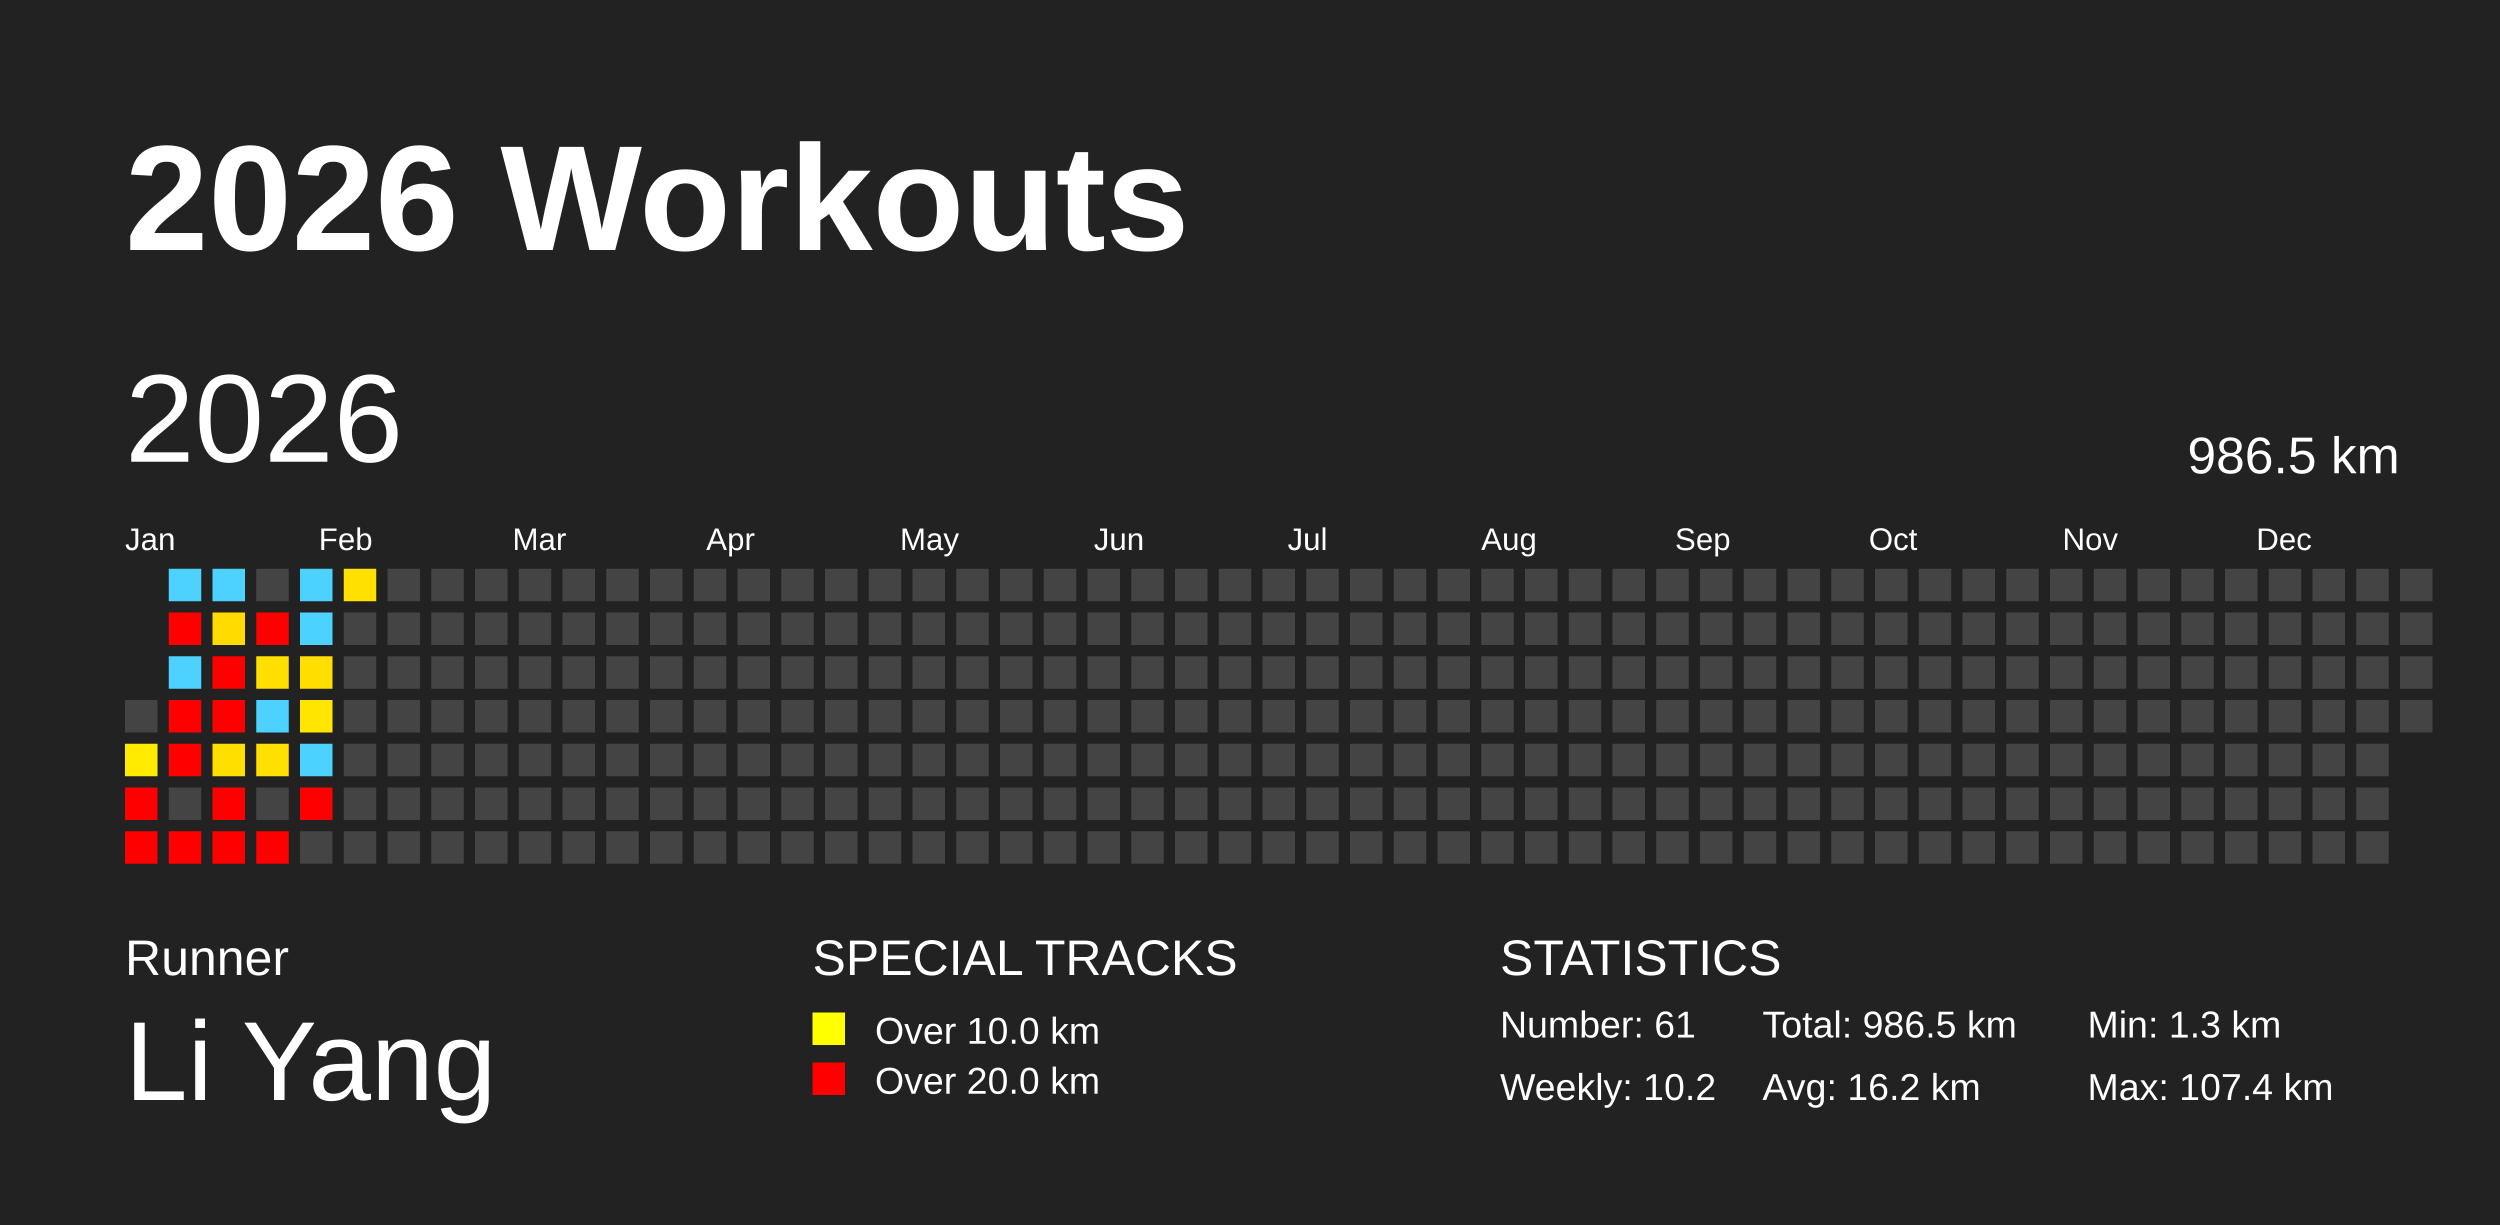
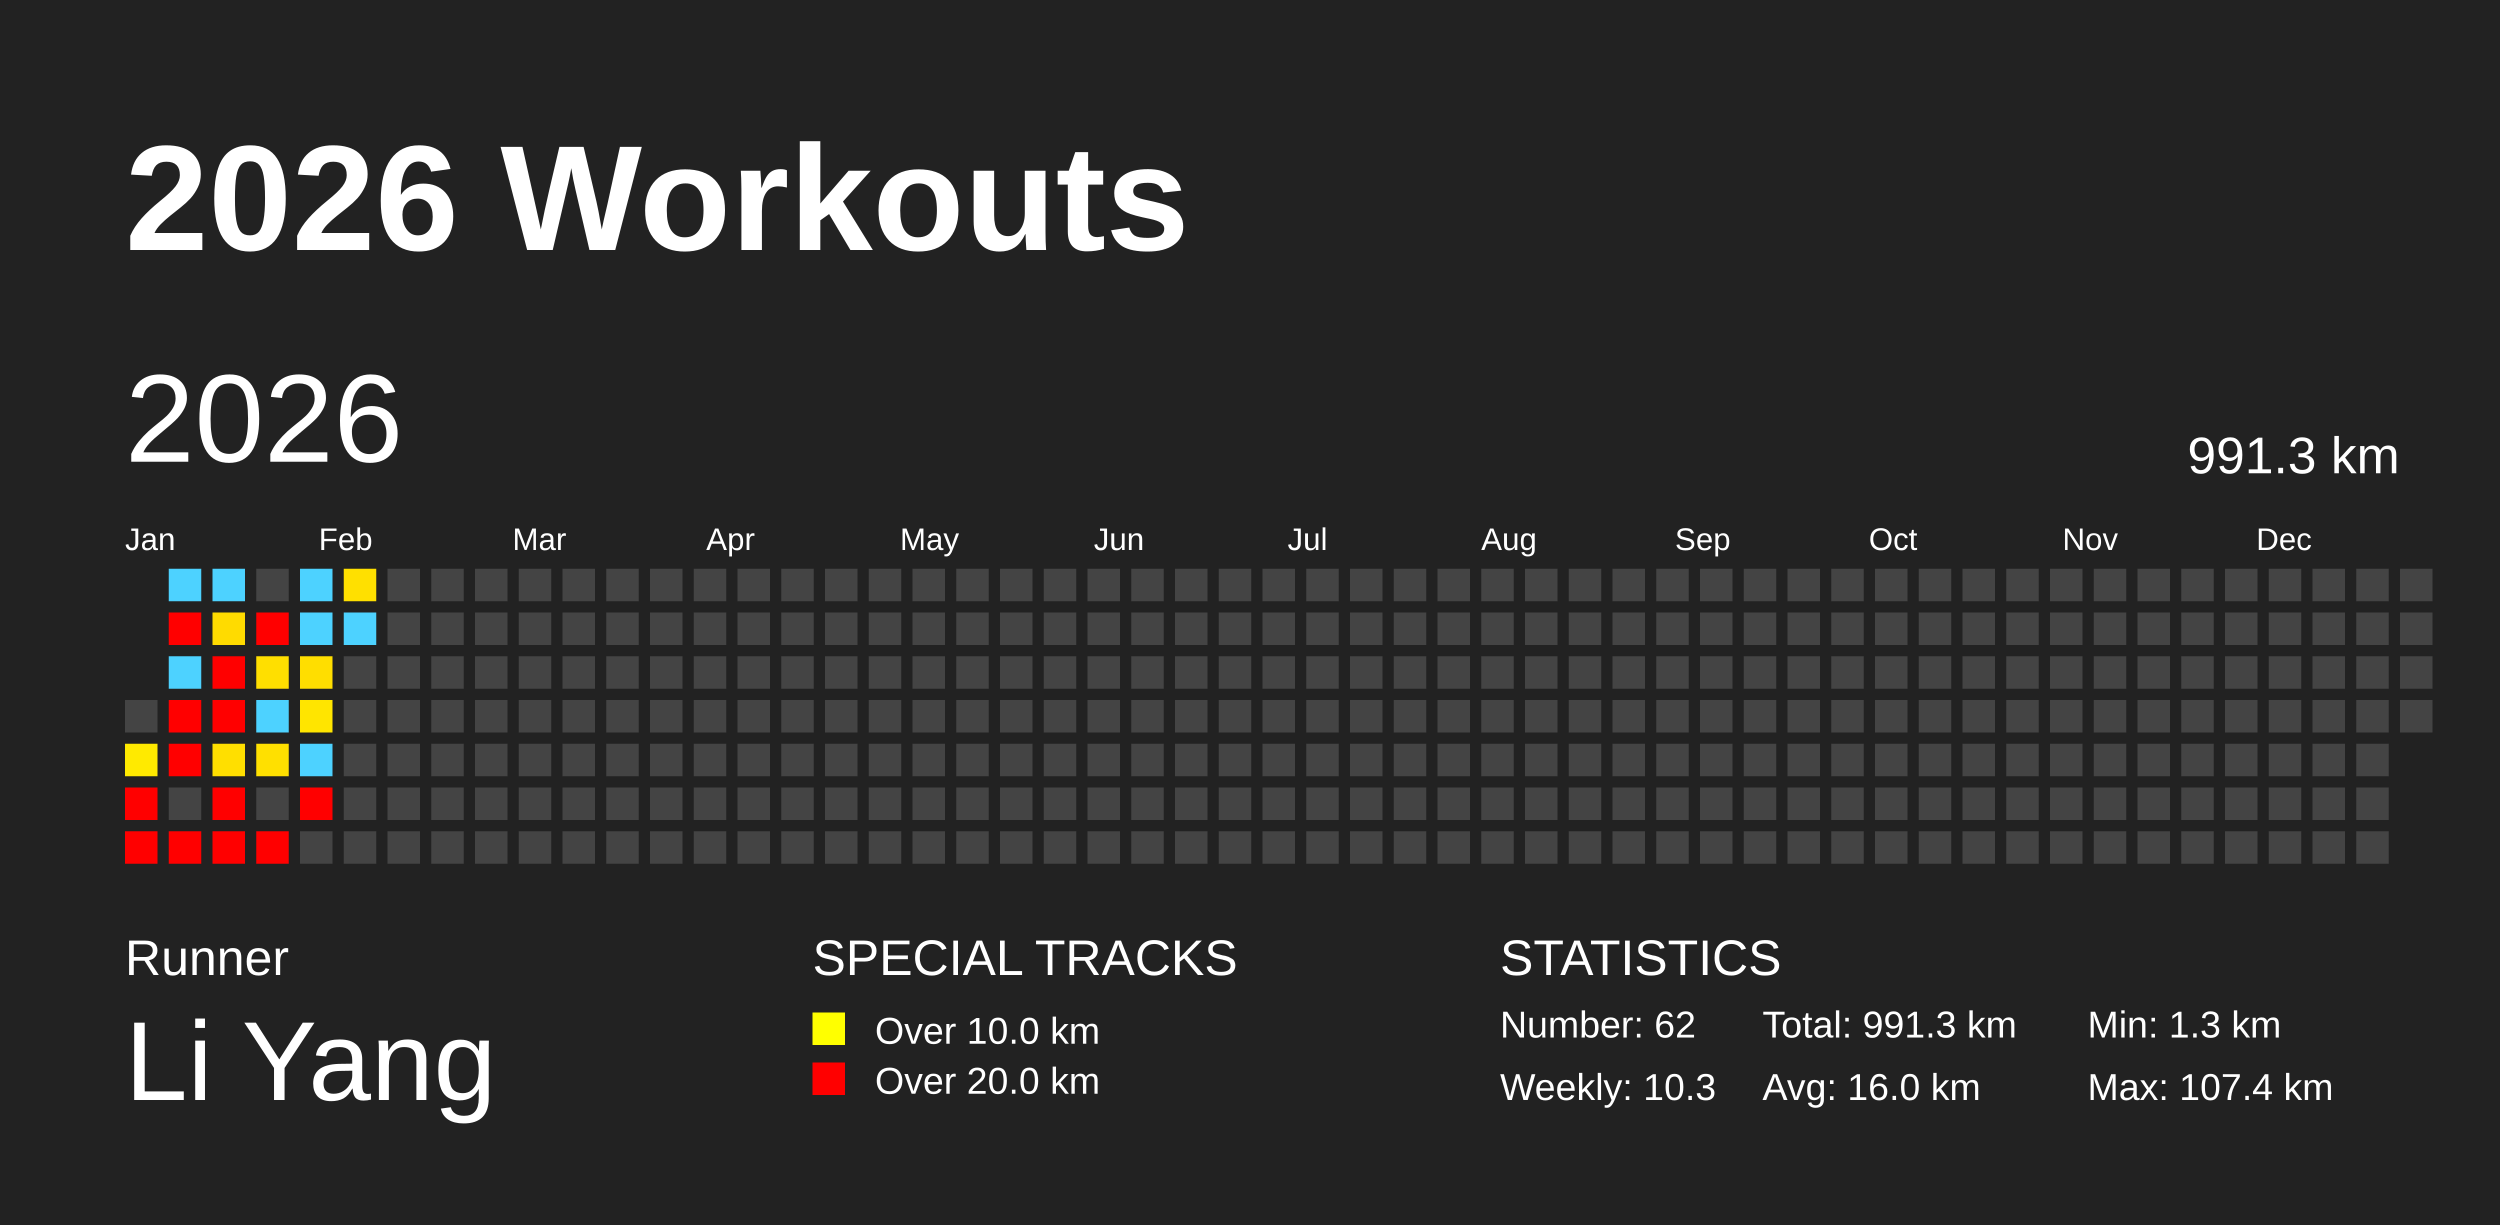
<svg xmlns="http://www.w3.org/2000/svg" baseProfile="full" height="98mm" version="1.1" viewBox="0,0,200,98" width="200mm">
  <defs />
  <rect fill="#222222" height="98" width="200" x="0" y="0" />
  <text fill="#FFFFFF" style="font-size:12px; font-family:Arial; font-weight:bold;" x="10" y="20">2026 Workouts</text>
  <text fill="#FFFFFF" style="font-size:4px; font-family:Arial" x="10" y="78">Runner</text>
  <text fill="#FFFFFF" style="font-size:9px; font-family:Arial" x="10" y="88">Li Yang</text>
  <text fill="#FFFFFF" style="font-size:4px; font-family:Arial" x="65" y="78">SPECIAL TRACKS</text>
  <rect fill="yellow" height="2.6" width="2.6" x="65" y="81" />
  <text fill="#FFFFFF" style="font-size:3px; font-family:Arial" x="70" y="83.5">Over 10.0 km</text>
  <rect fill="red" height="2.6" width="2.6" x="65" y="85" />
  <text fill="#FFFFFF" style="font-size:3px; font-family:Arial" x="70" y="87.5">Over 20.0 km</text>
  <text fill="#FFFFFF" style="font-size:4px; font-family:Arial" x="120" y="78">STATISTICS</text>
-   <text fill="#FFFFFF" style="font-size:3px; font-family:Arial" x="120" y="83">Number: 61</text>
-   <text fill="#FFFFFF" style="font-size:3px; font-family:Arial" x="120" y="88">Weekly: 10.2</text>
-   <text fill="#FFFFFF" style="font-size:3px; font-family:Arial" x="141" y="83">Total: 986.5 km</text>
-   <text fill="#FFFFFF" style="font-size:3px; font-family:Arial" x="141" y="88">Avg: 16.2 km</text>
+   <text fill="#FFFFFF" style="font-size:3px; font-family:Arial" x="120" y="83">Number: 62</text>
+   <text fill="#FFFFFF" style="font-size:3px; font-family:Arial" x="120" y="88">Weekly: 10.3</text>
+   <text fill="#FFFFFF" style="font-size:3px; font-family:Arial" x="141" y="83">Total: 991.3 km</text>
+   <text fill="#FFFFFF" style="font-size:3px; font-family:Arial" x="141" y="88">Avg: 16.0 km</text>
  <text fill="#FFFFFF" style="font-size:3px; font-family:Arial" x="167" y="83">Min: 1.3 km</text>
  <text fill="#FFFFFF" style="font-size:3px; font-family:Arial" x="167" y="88">Max: 107.4 km</text>
  <text dominant-baseline="hanging" fill="#FFFFFF" style="font-size:10.0px; font-family:Arial;" x="10" y="30">2026</text>
-   <text dominant-baseline="hanging" fill="#FFFFFF" style="font-size:4.125px; font-family:Arial;" x="175" y="35">986.5 km</text>
+   <text dominant-baseline="hanging" fill="#FFFFFF" style="font-size:4.125px; font-family:Arial;" x="175" y="35">991.3 km</text>
  <text fill="#FFFFFF" style="font-size:2.5px; font-family:Arial" x="10.0" y="44">Jan</text>
  <text fill="#FFFFFF" style="font-size:2.5px; font-family:Arial" x="25.5" y="44">Feb</text>
  <text fill="#FFFFFF" style="font-size:2.5px; font-family:Arial" x="41.0" y="44">Mar</text>
  <text fill="#FFFFFF" style="font-size:2.5px; font-family:Arial" x="56.5" y="44">Apr</text>
  <text fill="#FFFFFF" style="font-size:2.5px; font-family:Arial" x="72.0" y="44">May</text>
  <text fill="#FFFFFF" style="font-size:2.5px; font-family:Arial" x="87.5" y="44">Jun</text>
  <text fill="#FFFFFF" style="font-size:2.5px; font-family:Arial" x="103.0" y="44">Jul</text>
  <text fill="#FFFFFF" style="font-size:2.5px; font-family:Arial" x="118.5" y="44">Aug</text>
  <text fill="#FFFFFF" style="font-size:2.5px; font-family:Arial" x="134.0" y="44">Sep</text>
  <text fill="#FFFFFF" style="font-size:2.5px; font-family:Arial" x="149.5" y="44">Oct</text>
  <text fill="#FFFFFF" style="font-size:2.5px; font-family:Arial" x="165.0" y="44">Nov</text>
  <text fill="#FFFFFF" style="font-size:2.5px; font-family:Arial" x="180.5" y="44">Dec</text>
  <rect fill="#444444" height="2.6" width="2.6" x="10.0" y="56.0" />
  <rect fill="#ffea00" height="2.6" width="2.6" x="10.0" y="59.5" />
  <rect fill="red" height="2.6" width="2.6" x="10.0" y="63.0" />
  <rect fill="red" height="2.6" width="2.6" x="10.0" y="66.5" />
  <rect fill="#4dd2ff" height="2.6" width="2.6" x="13.5" y="45.5" />
  <rect fill="red" height="2.6" width="2.6" x="13.5" y="49.0" />
  <rect fill="#4dd2ff" height="2.6" width="2.6" x="13.5" y="52.5" />
  <rect fill="red" height="2.6" width="2.6" x="13.5" y="56.0" />
  <rect fill="red" height="2.6" width="2.6" x="13.5" y="59.5" />
  <rect fill="#444444" height="2.6" width="2.6" x="13.5" y="63.0" />
  <rect fill="red" height="2.6" width="2.6" x="13.5" y="66.5" />
  <rect fill="#4dd2ff" height="2.6" width="2.6" x="17.0" y="45.5" />
  <rect fill="#ffdb00" height="2.6" width="2.6" x="17.0" y="49.0" />
  <rect fill="red" height="2.6" width="2.6" x="17.0" y="52.5" />
  <rect fill="red" height="2.6" width="2.6" x="17.0" y="56.0" />
  <rect fill="#ffdf00" height="2.6" width="2.6" x="17.0" y="59.5" />
  <rect fill="red" height="2.6" width="2.6" x="17.0" y="63.0" />
  <rect fill="red" height="2.6" width="2.6" x="17.0" y="66.5" />
  <rect fill="#444444" height="2.6" width="2.6" x="20.5" y="45.5" />
  <rect fill="red" height="2.6" width="2.6" x="20.5" y="49.0" />
  <rect fill="#ffdf00" height="2.6" width="2.6" x="20.5" y="52.5" />
  <rect fill="#4dd2ff" height="2.6" width="2.6" x="20.5" y="56.0" />
  <rect fill="#ffe000" height="2.6" width="2.6" x="20.5" y="59.5" />
  <rect fill="#444444" height="2.6" width="2.6" x="20.5" y="63.0" />
  <rect fill="red" height="2.6" width="2.6" x="20.5" y="66.5" />
  <rect fill="#4dd2ff" height="2.6" width="2.6" x="24.0" y="45.5" />
  <rect fill="#4dd2ff" height="2.6" width="2.6" x="24.0" y="49.0" />
  <rect fill="#ffde00" height="2.6" width="2.6" x="24.0" y="52.5" />
  <rect fill="#ffe500" height="2.6" width="2.6" x="24.0" y="56.0" />
  <rect fill="#4dd2ff" height="2.6" width="2.6" x="24.0" y="59.5" />
  <rect fill="red" height="2.6" width="2.6" x="24.0" y="63.0" />
  <rect fill="#444444" height="2.6" width="2.6" x="24.0" y="66.5" />
  <rect fill="#ffe000" height="2.6" width="2.6" x="27.5" y="45.5" />
-   <rect fill="#444444" height="2.6" width="2.6" x="27.5" y="49.0" />
+   <rect fill="#4dd2ff" height="2.6" width="2.6" x="27.5" y="49.0" />
  <rect fill="#444444" height="2.6" width="2.6" x="27.5" y="52.5" />
  <rect fill="#444444" height="2.6" width="2.6" x="27.5" y="56.0" />
  <rect fill="#444444" height="2.6" width="2.6" x="27.5" y="59.5" />
  <rect fill="#444444" height="2.6" width="2.6" x="27.5" y="63.0" />
  <rect fill="#444444" height="2.6" width="2.6" x="27.5" y="66.5" />
  <rect fill="#444444" height="2.6" width="2.6" x="31.0" y="45.5" />
  <rect fill="#444444" height="2.6" width="2.6" x="31.0" y="49.0" />
  <rect fill="#444444" height="2.6" width="2.6" x="31.0" y="52.5" />
  <rect fill="#444444" height="2.6" width="2.6" x="31.0" y="56.0" />
  <rect fill="#444444" height="2.6" width="2.6" x="31.0" y="59.5" />
  <rect fill="#444444" height="2.6" width="2.6" x="31.0" y="63.0" />
  <rect fill="#444444" height="2.6" width="2.6" x="31.0" y="66.5" />
  <rect fill="#444444" height="2.6" width="2.6" x="34.5" y="45.5" />
  <rect fill="#444444" height="2.6" width="2.6" x="34.5" y="49.0" />
  <rect fill="#444444" height="2.6" width="2.6" x="34.5" y="52.5" />
  <rect fill="#444444" height="2.6" width="2.6" x="34.5" y="56.0" />
  <rect fill="#444444" height="2.6" width="2.6" x="34.5" y="59.5" />
  <rect fill="#444444" height="2.6" width="2.6" x="34.5" y="63.0" />
  <rect fill="#444444" height="2.6" width="2.6" x="34.5" y="66.5" />
  <rect fill="#444444" height="2.6" width="2.6" x="38.0" y="45.5" />
  <rect fill="#444444" height="2.6" width="2.6" x="38.0" y="49.0" />
  <rect fill="#444444" height="2.6" width="2.6" x="38.0" y="52.5" />
  <rect fill="#444444" height="2.6" width="2.6" x="38.0" y="56.0" />
  <rect fill="#444444" height="2.6" width="2.6" x="38.0" y="59.5" />
  <rect fill="#444444" height="2.6" width="2.6" x="38.0" y="63.0" />
  <rect fill="#444444" height="2.6" width="2.6" x="38.0" y="66.5" />
  <rect fill="#444444" height="2.6" width="2.6" x="41.5" y="45.5" />
  <rect fill="#444444" height="2.6" width="2.6" x="41.5" y="49.0" />
  <rect fill="#444444" height="2.6" width="2.6" x="41.5" y="52.5" />
  <rect fill="#444444" height="2.6" width="2.6" x="41.5" y="56.0" />
  <rect fill="#444444" height="2.6" width="2.6" x="41.5" y="59.5" />
  <rect fill="#444444" height="2.6" width="2.6" x="41.5" y="63.0" />
  <rect fill="#444444" height="2.6" width="2.6" x="41.5" y="66.5" />
  <rect fill="#444444" height="2.6" width="2.6" x="45.0" y="45.5" />
  <rect fill="#444444" height="2.6" width="2.6" x="45.0" y="49.0" />
  <rect fill="#444444" height="2.6" width="2.6" x="45.0" y="52.5" />
  <rect fill="#444444" height="2.6" width="2.6" x="45.0" y="56.0" />
  <rect fill="#444444" height="2.6" width="2.6" x="45.0" y="59.5" />
  <rect fill="#444444" height="2.6" width="2.6" x="45.0" y="63.0" />
  <rect fill="#444444" height="2.6" width="2.6" x="45.0" y="66.5" />
  <rect fill="#444444" height="2.6" width="2.6" x="48.5" y="45.5" />
  <rect fill="#444444" height="2.6" width="2.6" x="48.5" y="49.0" />
  <rect fill="#444444" height="2.6" width="2.6" x="48.5" y="52.5" />
  <rect fill="#444444" height="2.6" width="2.6" x="48.5" y="56.0" />
  <rect fill="#444444" height="2.6" width="2.6" x="48.5" y="59.5" />
  <rect fill="#444444" height="2.6" width="2.6" x="48.5" y="63.0" />
  <rect fill="#444444" height="2.6" width="2.6" x="48.5" y="66.5" />
  <rect fill="#444444" height="2.6" width="2.6" x="52.0" y="45.5" />
  <rect fill="#444444" height="2.6" width="2.6" x="52.0" y="49.0" />
  <rect fill="#444444" height="2.6" width="2.6" x="52.0" y="52.5" />
  <rect fill="#444444" height="2.6" width="2.6" x="52.0" y="56.0" />
  <rect fill="#444444" height="2.6" width="2.6" x="52.0" y="59.5" />
  <rect fill="#444444" height="2.6" width="2.6" x="52.0" y="63.0" />
  <rect fill="#444444" height="2.6" width="2.6" x="52.0" y="66.5" />
  <rect fill="#444444" height="2.6" width="2.6" x="55.5" y="45.5" />
  <rect fill="#444444" height="2.6" width="2.6" x="55.5" y="49.0" />
  <rect fill="#444444" height="2.6" width="2.6" x="55.5" y="52.5" />
  <rect fill="#444444" height="2.6" width="2.6" x="55.5" y="56.0" />
  <rect fill="#444444" height="2.6" width="2.6" x="55.5" y="59.5" />
  <rect fill="#444444" height="2.6" width="2.6" x="55.5" y="63.0" />
  <rect fill="#444444" height="2.6" width="2.6" x="55.5" y="66.5" />
  <rect fill="#444444" height="2.6" width="2.6" x="59.0" y="45.5" />
  <rect fill="#444444" height="2.6" width="2.6" x="59.0" y="49.0" />
  <rect fill="#444444" height="2.6" width="2.6" x="59.0" y="52.5" />
  <rect fill="#444444" height="2.6" width="2.6" x="59.0" y="56.0" />
  <rect fill="#444444" height="2.6" width="2.6" x="59.0" y="59.5" />
  <rect fill="#444444" height="2.6" width="2.6" x="59.0" y="63.0" />
  <rect fill="#444444" height="2.6" width="2.6" x="59.0" y="66.5" />
  <rect fill="#444444" height="2.6" width="2.6" x="62.5" y="45.5" />
  <rect fill="#444444" height="2.6" width="2.6" x="62.5" y="49.0" />
  <rect fill="#444444" height="2.6" width="2.6" x="62.5" y="52.5" />
  <rect fill="#444444" height="2.6" width="2.6" x="62.5" y="56.0" />
  <rect fill="#444444" height="2.6" width="2.6" x="62.5" y="59.5" />
  <rect fill="#444444" height="2.6" width="2.6" x="62.5" y="63.0" />
  <rect fill="#444444" height="2.6" width="2.6" x="62.5" y="66.5" />
  <rect fill="#444444" height="2.6" width="2.6" x="66.0" y="45.5" />
  <rect fill="#444444" height="2.6" width="2.6" x="66.0" y="49.0" />
  <rect fill="#444444" height="2.6" width="2.6" x="66.0" y="52.5" />
  <rect fill="#444444" height="2.6" width="2.6" x="66.0" y="56.0" />
  <rect fill="#444444" height="2.6" width="2.6" x="66.0" y="59.5" />
  <rect fill="#444444" height="2.6" width="2.6" x="66.0" y="63.0" />
  <rect fill="#444444" height="2.6" width="2.6" x="66.0" y="66.5" />
  <rect fill="#444444" height="2.6" width="2.6" x="69.5" y="45.5" />
  <rect fill="#444444" height="2.6" width="2.6" x="69.5" y="49.0" />
  <rect fill="#444444" height="2.6" width="2.6" x="69.5" y="52.5" />
  <rect fill="#444444" height="2.6" width="2.6" x="69.5" y="56.0" />
  <rect fill="#444444" height="2.6" width="2.6" x="69.5" y="59.5" />
  <rect fill="#444444" height="2.6" width="2.6" x="69.5" y="63.0" />
  <rect fill="#444444" height="2.6" width="2.6" x="69.5" y="66.5" />
  <rect fill="#444444" height="2.6" width="2.6" x="73.0" y="45.5" />
  <rect fill="#444444" height="2.6" width="2.6" x="73.0" y="49.0" />
  <rect fill="#444444" height="2.6" width="2.6" x="73.0" y="52.5" />
  <rect fill="#444444" height="2.6" width="2.6" x="73.0" y="56.0" />
  <rect fill="#444444" height="2.6" width="2.6" x="73.0" y="59.5" />
  <rect fill="#444444" height="2.6" width="2.6" x="73.0" y="63.0" />
  <rect fill="#444444" height="2.6" width="2.6" x="73.0" y="66.5" />
  <rect fill="#444444" height="2.6" width="2.6" x="76.5" y="45.5" />
  <rect fill="#444444" height="2.6" width="2.6" x="76.5" y="49.0" />
  <rect fill="#444444" height="2.6" width="2.6" x="76.5" y="52.5" />
  <rect fill="#444444" height="2.6" width="2.6" x="76.5" y="56.0" />
  <rect fill="#444444" height="2.6" width="2.6" x="76.5" y="59.5" />
  <rect fill="#444444" height="2.6" width="2.6" x="76.5" y="63.0" />
  <rect fill="#444444" height="2.6" width="2.6" x="76.5" y="66.5" />
  <rect fill="#444444" height="2.6" width="2.6" x="80.0" y="45.5" />
  <rect fill="#444444" height="2.6" width="2.6" x="80.0" y="49.0" />
  <rect fill="#444444" height="2.6" width="2.6" x="80.0" y="52.5" />
  <rect fill="#444444" height="2.6" width="2.6" x="80.0" y="56.0" />
  <rect fill="#444444" height="2.6" width="2.6" x="80.0" y="59.5" />
  <rect fill="#444444" height="2.6" width="2.6" x="80.0" y="63.0" />
  <rect fill="#444444" height="2.6" width="2.6" x="80.0" y="66.5" />
  <rect fill="#444444" height="2.6" width="2.6" x="83.5" y="45.5" />
  <rect fill="#444444" height="2.6" width="2.6" x="83.5" y="49.0" />
  <rect fill="#444444" height="2.6" width="2.6" x="83.5" y="52.5" />
  <rect fill="#444444" height="2.6" width="2.6" x="83.5" y="56.0" />
  <rect fill="#444444" height="2.6" width="2.6" x="83.5" y="59.5" />
  <rect fill="#444444" height="2.6" width="2.6" x="83.5" y="63.0" />
  <rect fill="#444444" height="2.6" width="2.6" x="83.5" y="66.5" />
  <rect fill="#444444" height="2.6" width="2.6" x="87.0" y="45.5" />
  <rect fill="#444444" height="2.6" width="2.6" x="87.0" y="49.0" />
  <rect fill="#444444" height="2.6" width="2.6" x="87.0" y="52.5" />
  <rect fill="#444444" height="2.6" width="2.6" x="87.0" y="56.0" />
  <rect fill="#444444" height="2.6" width="2.6" x="87.0" y="59.5" />
  <rect fill="#444444" height="2.6" width="2.6" x="87.0" y="63.0" />
  <rect fill="#444444" height="2.6" width="2.6" x="87.0" y="66.5" />
  <rect fill="#444444" height="2.6" width="2.6" x="90.5" y="45.5" />
  <rect fill="#444444" height="2.6" width="2.6" x="90.5" y="49.0" />
  <rect fill="#444444" height="2.6" width="2.6" x="90.5" y="52.5" />
  <rect fill="#444444" height="2.6" width="2.6" x="90.5" y="56.0" />
  <rect fill="#444444" height="2.6" width="2.6" x="90.5" y="59.5" />
  <rect fill="#444444" height="2.6" width="2.6" x="90.5" y="63.0" />
  <rect fill="#444444" height="2.6" width="2.6" x="90.5" y="66.5" />
  <rect fill="#444444" height="2.6" width="2.6" x="94.0" y="45.5" />
  <rect fill="#444444" height="2.6" width="2.6" x="94.0" y="49.0" />
  <rect fill="#444444" height="2.6" width="2.6" x="94.0" y="52.5" />
  <rect fill="#444444" height="2.6" width="2.6" x="94.0" y="56.0" />
  <rect fill="#444444" height="2.6" width="2.6" x="94.0" y="59.5" />
  <rect fill="#444444" height="2.6" width="2.6" x="94.0" y="63.0" />
  <rect fill="#444444" height="2.6" width="2.6" x="94.0" y="66.5" />
  <rect fill="#444444" height="2.6" width="2.6" x="97.5" y="45.5" />
  <rect fill="#444444" height="2.6" width="2.6" x="97.5" y="49.0" />
  <rect fill="#444444" height="2.6" width="2.6" x="97.5" y="52.5" />
  <rect fill="#444444" height="2.6" width="2.6" x="97.5" y="56.0" />
  <rect fill="#444444" height="2.6" width="2.6" x="97.5" y="59.5" />
  <rect fill="#444444" height="2.6" width="2.6" x="97.5" y="63.0" />
  <rect fill="#444444" height="2.6" width="2.6" x="97.5" y="66.5" />
  <rect fill="#444444" height="2.6" width="2.6" x="101.0" y="45.5" />
  <rect fill="#444444" height="2.6" width="2.6" x="101.0" y="49.0" />
  <rect fill="#444444" height="2.6" width="2.6" x="101.0" y="52.5" />
  <rect fill="#444444" height="2.6" width="2.6" x="101.0" y="56.0" />
  <rect fill="#444444" height="2.6" width="2.6" x="101.0" y="59.5" />
  <rect fill="#444444" height="2.6" width="2.6" x="101.0" y="63.0" />
  <rect fill="#444444" height="2.6" width="2.6" x="101.0" y="66.5" />
  <rect fill="#444444" height="2.6" width="2.6" x="104.5" y="45.5" />
  <rect fill="#444444" height="2.6" width="2.6" x="104.5" y="49.0" />
  <rect fill="#444444" height="2.6" width="2.6" x="104.5" y="52.5" />
  <rect fill="#444444" height="2.6" width="2.6" x="104.5" y="56.0" />
  <rect fill="#444444" height="2.6" width="2.6" x="104.5" y="59.5" />
  <rect fill="#444444" height="2.6" width="2.6" x="104.5" y="63.0" />
  <rect fill="#444444" height="2.6" width="2.6" x="104.5" y="66.5" />
  <rect fill="#444444" height="2.6" width="2.6" x="108.0" y="45.5" />
  <rect fill="#444444" height="2.6" width="2.6" x="108.0" y="49.0" />
  <rect fill="#444444" height="2.6" width="2.6" x="108.0" y="52.5" />
  <rect fill="#444444" height="2.6" width="2.6" x="108.0" y="56.0" />
  <rect fill="#444444" height="2.6" width="2.6" x="108.0" y="59.5" />
  <rect fill="#444444" height="2.6" width="2.6" x="108.0" y="63.0" />
  <rect fill="#444444" height="2.6" width="2.6" x="108.0" y="66.5" />
  <rect fill="#444444" height="2.6" width="2.6" x="111.5" y="45.5" />
  <rect fill="#444444" height="2.6" width="2.6" x="111.5" y="49.0" />
  <rect fill="#444444" height="2.6" width="2.6" x="111.5" y="52.5" />
  <rect fill="#444444" height="2.6" width="2.6" x="111.5" y="56.0" />
  <rect fill="#444444" height="2.6" width="2.6" x="111.5" y="59.5" />
  <rect fill="#444444" height="2.6" width="2.6" x="111.5" y="63.0" />
  <rect fill="#444444" height="2.6" width="2.6" x="111.5" y="66.5" />
  <rect fill="#444444" height="2.6" width="2.6" x="115.0" y="45.5" />
  <rect fill="#444444" height="2.6" width="2.6" x="115.0" y="49.0" />
  <rect fill="#444444" height="2.6" width="2.6" x="115.0" y="52.5" />
  <rect fill="#444444" height="2.6" width="2.6" x="115.0" y="56.0" />
  <rect fill="#444444" height="2.6" width="2.6" x="115.0" y="59.5" />
  <rect fill="#444444" height="2.6" width="2.6" x="115.0" y="63.0" />
  <rect fill="#444444" height="2.6" width="2.6" x="115.0" y="66.5" />
  <rect fill="#444444" height="2.6" width="2.6" x="118.5" y="45.5" />
  <rect fill="#444444" height="2.6" width="2.6" x="118.5" y="49.0" />
  <rect fill="#444444" height="2.6" width="2.6" x="118.5" y="52.5" />
  <rect fill="#444444" height="2.6" width="2.6" x="118.5" y="56.0" />
  <rect fill="#444444" height="2.6" width="2.6" x="118.5" y="59.5" />
  <rect fill="#444444" height="2.6" width="2.6" x="118.5" y="63.0" />
  <rect fill="#444444" height="2.6" width="2.6" x="118.5" y="66.5" />
  <rect fill="#444444" height="2.6" width="2.6" x="122.0" y="45.5" />
  <rect fill="#444444" height="2.6" width="2.6" x="122.0" y="49.0" />
  <rect fill="#444444" height="2.6" width="2.6" x="122.0" y="52.5" />
  <rect fill="#444444" height="2.6" width="2.6" x="122.0" y="56.0" />
  <rect fill="#444444" height="2.6" width="2.6" x="122.0" y="59.5" />
  <rect fill="#444444" height="2.6" width="2.6" x="122.0" y="63.0" />
  <rect fill="#444444" height="2.6" width="2.6" x="122.0" y="66.5" />
  <rect fill="#444444" height="2.6" width="2.6" x="125.5" y="45.5" />
  <rect fill="#444444" height="2.6" width="2.6" x="125.5" y="49.0" />
  <rect fill="#444444" height="2.6" width="2.6" x="125.5" y="52.5" />
  <rect fill="#444444" height="2.6" width="2.6" x="125.5" y="56.0" />
  <rect fill="#444444" height="2.6" width="2.6" x="125.5" y="59.5" />
  <rect fill="#444444" height="2.6" width="2.6" x="125.5" y="63.0" />
  <rect fill="#444444" height="2.6" width="2.6" x="125.5" y="66.5" />
  <rect fill="#444444" height="2.6" width="2.6" x="129.0" y="45.5" />
  <rect fill="#444444" height="2.6" width="2.6" x="129.0" y="49.0" />
  <rect fill="#444444" height="2.6" width="2.6" x="129.0" y="52.5" />
  <rect fill="#444444" height="2.6" width="2.6" x="129.0" y="56.0" />
  <rect fill="#444444" height="2.6" width="2.6" x="129.0" y="59.5" />
  <rect fill="#444444" height="2.6" width="2.6" x="129.0" y="63.0" />
  <rect fill="#444444" height="2.6" width="2.6" x="129.0" y="66.5" />
  <rect fill="#444444" height="2.6" width="2.6" x="132.5" y="45.5" />
  <rect fill="#444444" height="2.6" width="2.6" x="132.5" y="49.0" />
  <rect fill="#444444" height="2.6" width="2.6" x="132.5" y="52.5" />
  <rect fill="#444444" height="2.6" width="2.6" x="132.5" y="56.0" />
  <rect fill="#444444" height="2.6" width="2.6" x="132.5" y="59.5" />
  <rect fill="#444444" height="2.6" width="2.6" x="132.5" y="63.0" />
  <rect fill="#444444" height="2.6" width="2.6" x="132.5" y="66.5" />
  <rect fill="#444444" height="2.6" width="2.6" x="136.0" y="45.5" />
  <rect fill="#444444" height="2.6" width="2.6" x="136.0" y="49.0" />
  <rect fill="#444444" height="2.6" width="2.6" x="136.0" y="52.5" />
  <rect fill="#444444" height="2.6" width="2.6" x="136.0" y="56.0" />
  <rect fill="#444444" height="2.6" width="2.6" x="136.0" y="59.5" />
  <rect fill="#444444" height="2.6" width="2.6" x="136.0" y="63.0" />
  <rect fill="#444444" height="2.6" width="2.6" x="136.0" y="66.5" />
  <rect fill="#444444" height="2.6" width="2.6" x="139.5" y="45.5" />
  <rect fill="#444444" height="2.6" width="2.6" x="139.5" y="49.0" />
  <rect fill="#444444" height="2.6" width="2.6" x="139.5" y="52.5" />
  <rect fill="#444444" height="2.6" width="2.6" x="139.5" y="56.0" />
  <rect fill="#444444" height="2.6" width="2.6" x="139.5" y="59.5" />
  <rect fill="#444444" height="2.6" width="2.6" x="139.5" y="63.0" />
  <rect fill="#444444" height="2.6" width="2.6" x="139.5" y="66.5" />
  <rect fill="#444444" height="2.6" width="2.6" x="143.0" y="45.5" />
  <rect fill="#444444" height="2.6" width="2.6" x="143.0" y="49.0" />
  <rect fill="#444444" height="2.6" width="2.6" x="143.0" y="52.5" />
  <rect fill="#444444" height="2.6" width="2.6" x="143.0" y="56.0" />
  <rect fill="#444444" height="2.6" width="2.6" x="143.0" y="59.5" />
  <rect fill="#444444" height="2.6" width="2.6" x="143.0" y="63.0" />
  <rect fill="#444444" height="2.6" width="2.6" x="143.0" y="66.5" />
  <rect fill="#444444" height="2.6" width="2.6" x="146.5" y="45.5" />
  <rect fill="#444444" height="2.6" width="2.6" x="146.5" y="49.0" />
  <rect fill="#444444" height="2.6" width="2.6" x="146.5" y="52.5" />
  <rect fill="#444444" height="2.6" width="2.6" x="146.5" y="56.0" />
  <rect fill="#444444" height="2.6" width="2.6" x="146.5" y="59.5" />
  <rect fill="#444444" height="2.6" width="2.6" x="146.5" y="63.0" />
  <rect fill="#444444" height="2.6" width="2.6" x="146.5" y="66.5" />
  <rect fill="#444444" height="2.6" width="2.6" x="150.0" y="45.5" />
  <rect fill="#444444" height="2.6" width="2.6" x="150.0" y="49.0" />
  <rect fill="#444444" height="2.6" width="2.6" x="150.0" y="52.5" />
  <rect fill="#444444" height="2.6" width="2.6" x="150.0" y="56.0" />
  <rect fill="#444444" height="2.6" width="2.6" x="150.0" y="59.5" />
  <rect fill="#444444" height="2.6" width="2.6" x="150.0" y="63.0" />
  <rect fill="#444444" height="2.6" width="2.6" x="150.0" y="66.5" />
  <rect fill="#444444" height="2.6" width="2.6" x="153.5" y="45.5" />
  <rect fill="#444444" height="2.6" width="2.6" x="153.5" y="49.0" />
  <rect fill="#444444" height="2.6" width="2.6" x="153.5" y="52.5" />
  <rect fill="#444444" height="2.6" width="2.6" x="153.5" y="56.0" />
  <rect fill="#444444" height="2.6" width="2.6" x="153.5" y="59.5" />
  <rect fill="#444444" height="2.6" width="2.6" x="153.5" y="63.0" />
  <rect fill="#444444" height="2.6" width="2.6" x="153.5" y="66.5" />
  <rect fill="#444444" height="2.6" width="2.6" x="157.0" y="45.5" />
  <rect fill="#444444" height="2.6" width="2.6" x="157.0" y="49.0" />
  <rect fill="#444444" height="2.6" width="2.6" x="157.0" y="52.5" />
  <rect fill="#444444" height="2.6" width="2.6" x="157.0" y="56.0" />
  <rect fill="#444444" height="2.6" width="2.6" x="157.0" y="59.5" />
  <rect fill="#444444" height="2.6" width="2.6" x="157.0" y="63.0" />
  <rect fill="#444444" height="2.6" width="2.6" x="157.0" y="66.5" />
  <rect fill="#444444" height="2.6" width="2.6" x="160.5" y="45.5" />
  <rect fill="#444444" height="2.6" width="2.6" x="160.5" y="49.0" />
  <rect fill="#444444" height="2.6" width="2.6" x="160.5" y="52.5" />
  <rect fill="#444444" height="2.6" width="2.6" x="160.5" y="56.0" />
  <rect fill="#444444" height="2.6" width="2.6" x="160.5" y="59.5" />
  <rect fill="#444444" height="2.6" width="2.6" x="160.5" y="63.0" />
  <rect fill="#444444" height="2.6" width="2.6" x="160.5" y="66.5" />
  <rect fill="#444444" height="2.6" width="2.6" x="164.0" y="45.5" />
  <rect fill="#444444" height="2.6" width="2.6" x="164.0" y="49.0" />
  <rect fill="#444444" height="2.6" width="2.6" x="164.0" y="52.5" />
  <rect fill="#444444" height="2.6" width="2.6" x="164.0" y="56.0" />
  <rect fill="#444444" height="2.6" width="2.6" x="164.0" y="59.5" />
  <rect fill="#444444" height="2.6" width="2.6" x="164.0" y="63.0" />
  <rect fill="#444444" height="2.6" width="2.6" x="164.0" y="66.5" />
  <rect fill="#444444" height="2.6" width="2.6" x="167.5" y="45.5" />
  <rect fill="#444444" height="2.6" width="2.6" x="167.5" y="49.0" />
  <rect fill="#444444" height="2.6" width="2.6" x="167.5" y="52.5" />
  <rect fill="#444444" height="2.6" width="2.6" x="167.5" y="56.0" />
  <rect fill="#444444" height="2.6" width="2.6" x="167.5" y="59.5" />
  <rect fill="#444444" height="2.6" width="2.6" x="167.5" y="63.0" />
  <rect fill="#444444" height="2.6" width="2.6" x="167.5" y="66.5" />
  <rect fill="#444444" height="2.6" width="2.6" x="171.0" y="45.5" />
  <rect fill="#444444" height="2.6" width="2.6" x="171.0" y="49.0" />
  <rect fill="#444444" height="2.6" width="2.6" x="171.0" y="52.5" />
  <rect fill="#444444" height="2.6" width="2.6" x="171.0" y="56.0" />
  <rect fill="#444444" height="2.6" width="2.6" x="171.0" y="59.5" />
  <rect fill="#444444" height="2.6" width="2.6" x="171.0" y="63.0" />
  <rect fill="#444444" height="2.6" width="2.6" x="171.0" y="66.5" />
  <rect fill="#444444" height="2.6" width="2.6" x="174.5" y="45.5" />
  <rect fill="#444444" height="2.6" width="2.6" x="174.5" y="49.0" />
  <rect fill="#444444" height="2.6" width="2.6" x="174.5" y="52.5" />
  <rect fill="#444444" height="2.6" width="2.6" x="174.5" y="56.0" />
  <rect fill="#444444" height="2.6" width="2.6" x="174.5" y="59.5" />
  <rect fill="#444444" height="2.6" width="2.6" x="174.5" y="63.0" />
  <rect fill="#444444" height="2.6" width="2.6" x="174.5" y="66.5" />
  <rect fill="#444444" height="2.6" width="2.6" x="178.0" y="45.5" />
  <rect fill="#444444" height="2.6" width="2.6" x="178.0" y="49.0" />
  <rect fill="#444444" height="2.6" width="2.6" x="178.0" y="52.5" />
  <rect fill="#444444" height="2.6" width="2.6" x="178.0" y="56.0" />
  <rect fill="#444444" height="2.6" width="2.6" x="178.0" y="59.5" />
  <rect fill="#444444" height="2.6" width="2.6" x="178.0" y="63.0" />
  <rect fill="#444444" height="2.6" width="2.6" x="178.0" y="66.5" />
  <rect fill="#444444" height="2.6" width="2.6" x="181.5" y="45.5" />
  <rect fill="#444444" height="2.6" width="2.6" x="181.5" y="49.0" />
  <rect fill="#444444" height="2.6" width="2.6" x="181.5" y="52.5" />
  <rect fill="#444444" height="2.6" width="2.6" x="181.5" y="56.0" />
  <rect fill="#444444" height="2.6" width="2.6" x="181.5" y="59.5" />
  <rect fill="#444444" height="2.6" width="2.6" x="181.5" y="63.0" />
  <rect fill="#444444" height="2.6" width="2.6" x="181.5" y="66.5" />
  <rect fill="#444444" height="2.6" width="2.6" x="185.0" y="45.5" />
  <rect fill="#444444" height="2.6" width="2.6" x="185.0" y="49.0" />
  <rect fill="#444444" height="2.6" width="2.6" x="185.0" y="52.5" />
  <rect fill="#444444" height="2.6" width="2.6" x="185.0" y="56.0" />
  <rect fill="#444444" height="2.6" width="2.6" x="185.0" y="59.5" />
  <rect fill="#444444" height="2.6" width="2.6" x="185.0" y="63.0" />
  <rect fill="#444444" height="2.6" width="2.6" x="185.0" y="66.5" />
  <rect fill="#444444" height="2.6" width="2.6" x="188.5" y="45.5" />
  <rect fill="#444444" height="2.6" width="2.6" x="188.5" y="49.0" />
  <rect fill="#444444" height="2.6" width="2.6" x="188.5" y="52.5" />
  <rect fill="#444444" height="2.6" width="2.6" x="188.5" y="56.0" />
  <rect fill="#444444" height="2.6" width="2.6" x="188.5" y="59.5" />
  <rect fill="#444444" height="2.6" width="2.6" x="188.5" y="63.0" />
  <rect fill="#444444" height="2.6" width="2.6" x="188.5" y="66.5" />
  <rect fill="#444444" height="2.6" width="2.6" x="192.0" y="45.5" />
  <rect fill="#444444" height="2.6" width="2.6" x="192.0" y="49.0" />
  <rect fill="#444444" height="2.6" width="2.6" x="192.0" y="52.5" />
  <rect fill="#444444" height="2.6" width="2.6" x="192.0" y="56.0" />
</svg>
